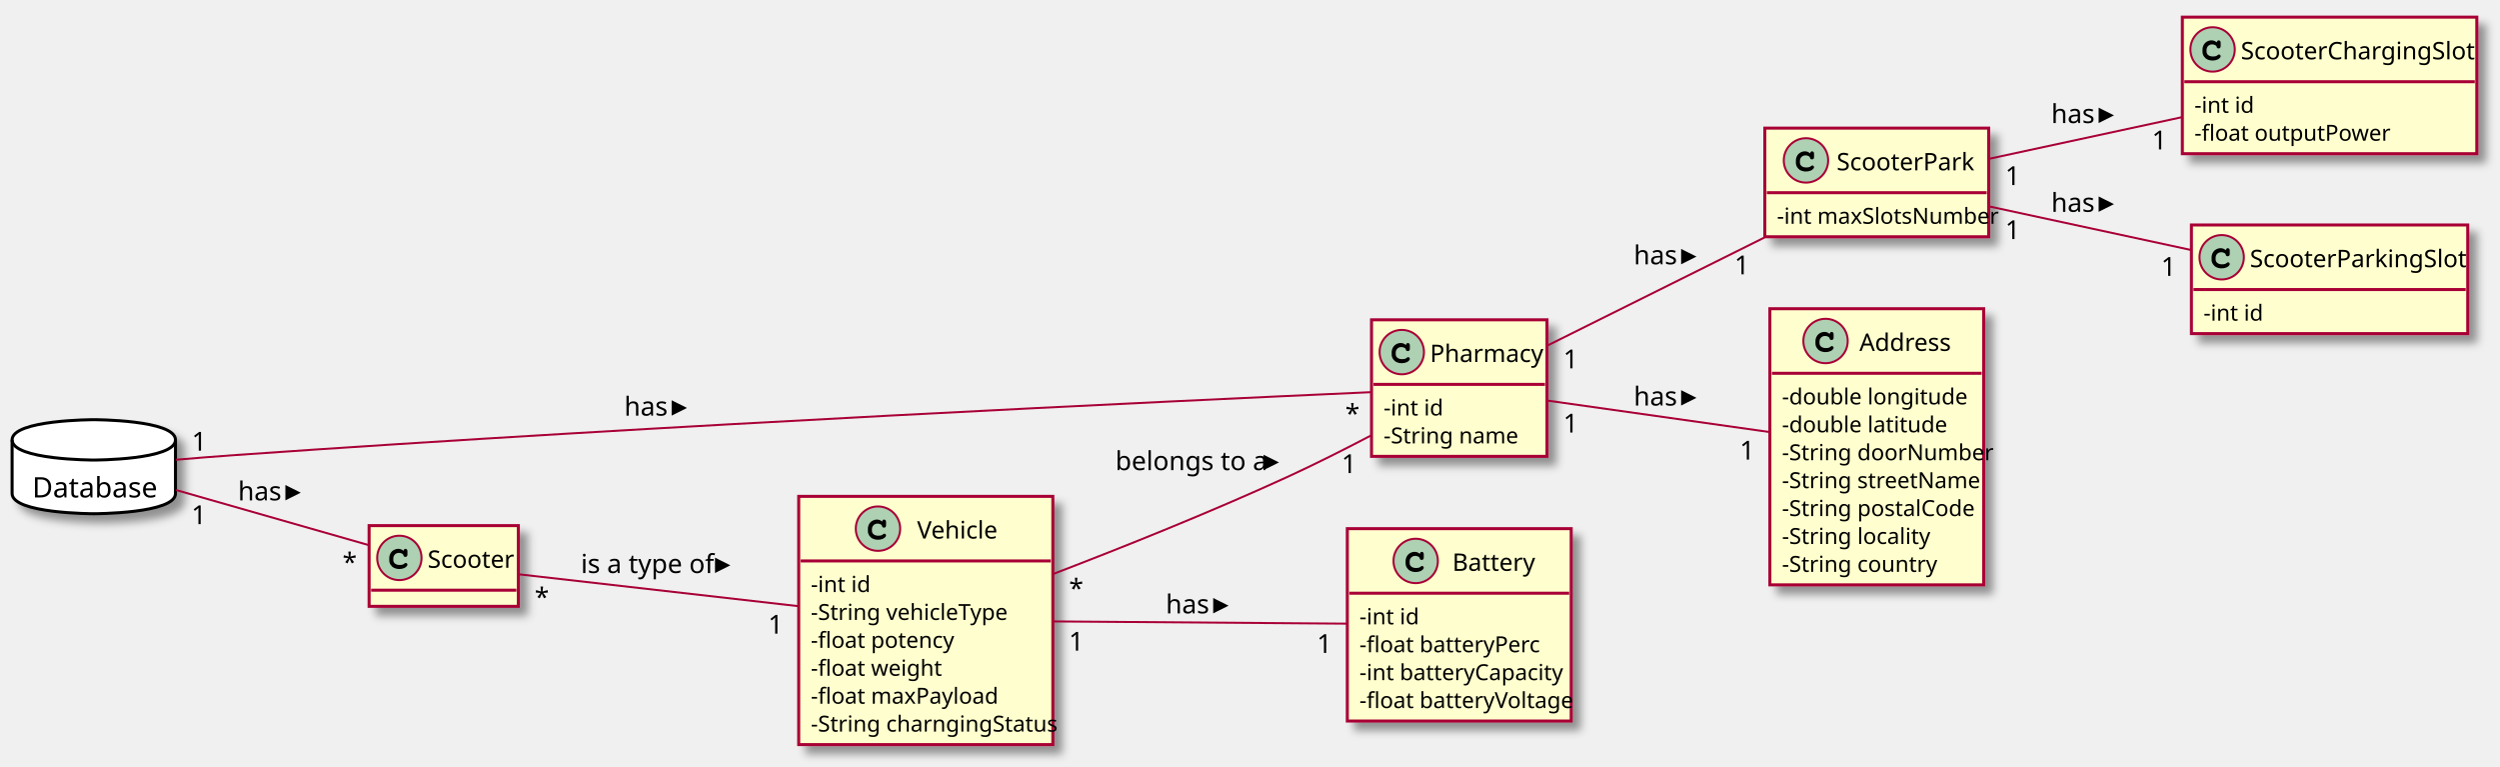
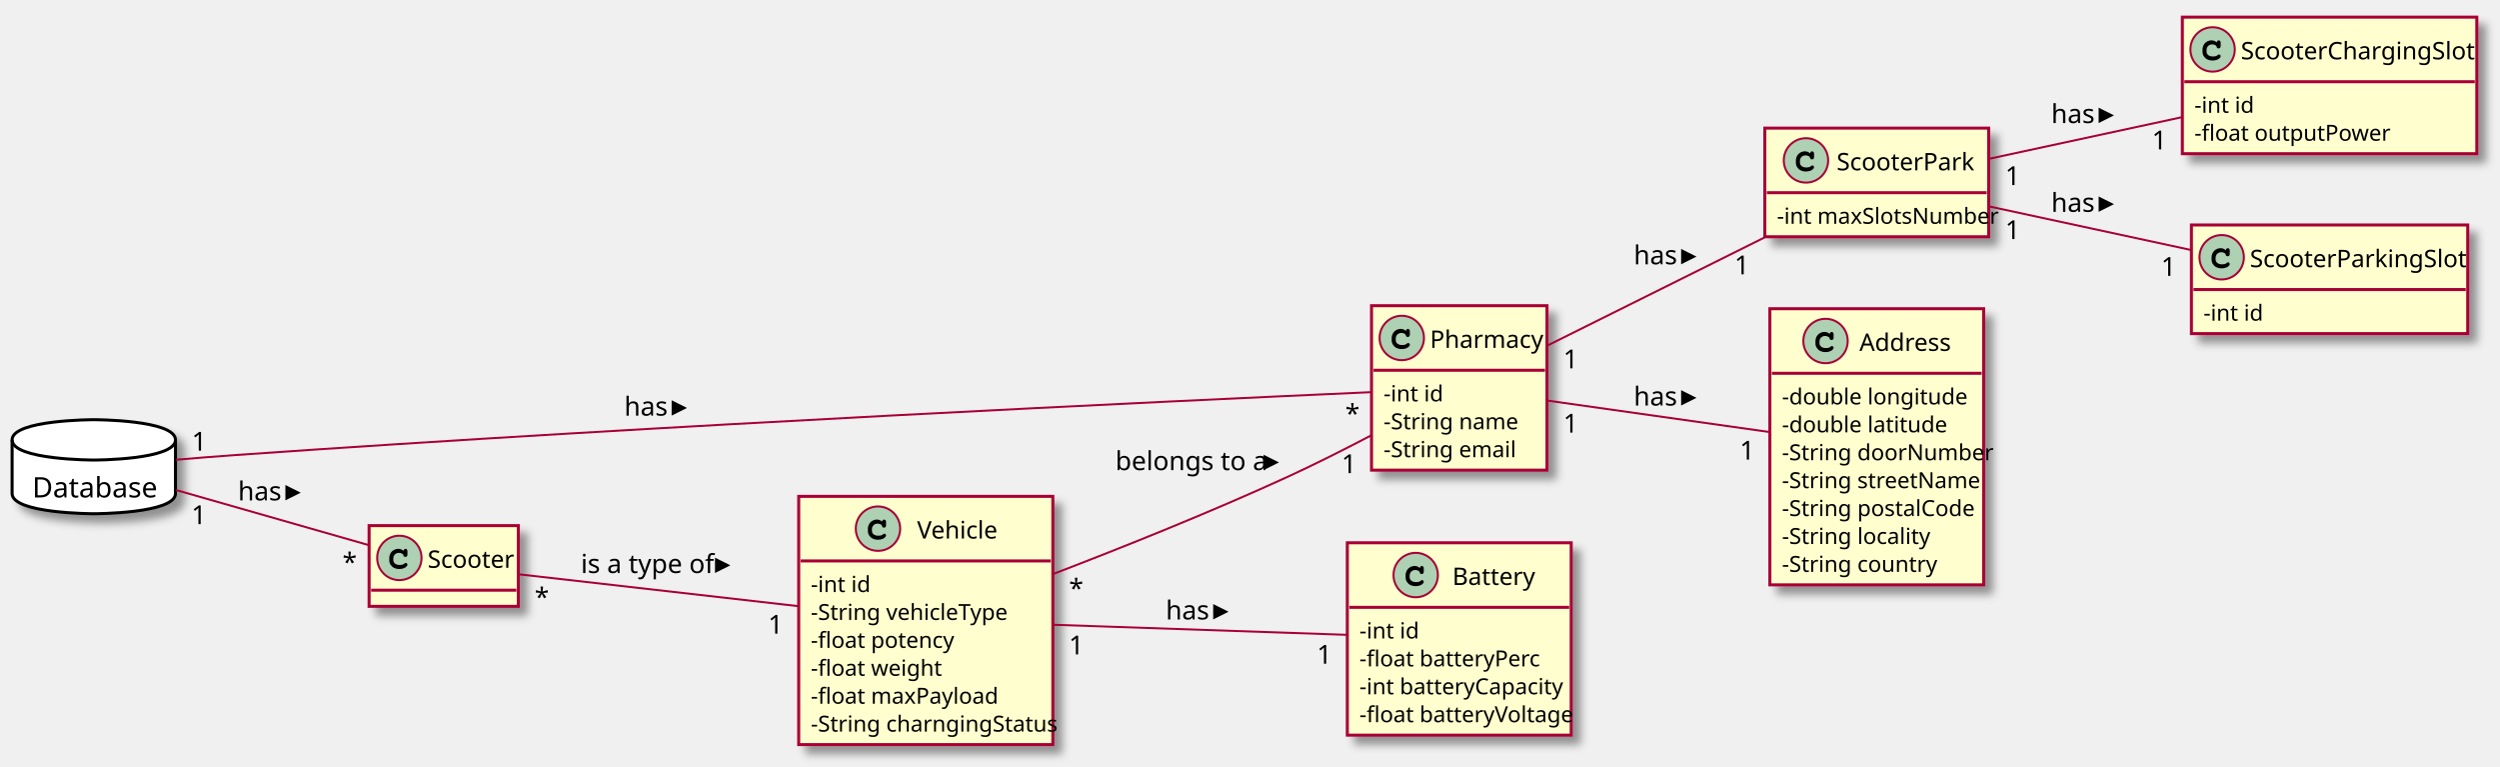
<svg xmlns="http://www.w3.org/2000/svg" contentScriptType="application/ecmascript" contentStyleType="text/css" height="380px" preserveAspectRatio="none" style="width:1239px;height:380px;" version="1.1" viewBox="0 0 1239 380" width="1239px" zoomAndPan="magnify">
  <defs>
-     <filter height="300%" id="f1kcawaq8i24dn" width="300%" x="-1" y="-1">
+     <filter height="300%" id="f1h88m25qmuv88" width="300%" x="-1" y="-1">
      <feGaussianBlur result="blurOut" stdDeviation="2.0" />
      <feColorMatrix in="blurOut" result="blurOut2" type="matrix" values="0 0 0 0 0 0 0 0 0 0 0 0 0 0 0 0 0 0 .4 0" />
      <feOffset dx="4.0" dy="4.0" in="blurOut2" result="blurOut3" />
      <feBlend in="SourceGraphic" in2="blurOut3" mode="normal" />
    </filter>
  </defs>
  <g>
-     <path d="M6,218 C6,208 46.5,208 46.5,208 C46.5,208 87,208 87,218 L87,244.609 C87,254.609 46.5,254.609 46.5,254.609 C46.5,254.609 6,254.609 6,244.609 L6,218 " fill="#FFFFFF" filter="url(#f1kcawaq8i24dn)" style="stroke: #000000; stroke-width: 1.5;" />
+     <path d="M6,218 C6,208 46.5,208 46.5,208 C46.5,208 87,208 87,218 L87,244.609 C87,254.609 46.5,254.609 46.5,254.609 C46.5,254.609 6,254.609 6,244.609 L6,218 " fill="#FFFFFF" filter="url(#f1h88m25qmuv88)" style="stroke: #000000; stroke-width: 1.5;" />
    <path d="M6,218 C6,228 46.5,228 46.5,228 C46.5,228 87,228 87,218 " fill="none" style="stroke: #000000; stroke-width: 1.5;" />
    <text fill="#000000" font-family="sans-serif" font-size="14" lengthAdjust="spacingAndGlyphs" textLength="61" x="16" y="246.533">Database</text>
-     <rect fill="#FEFECE" filter="url(#f1kcawaq8i24dn)" height="67.672" id="Pharmacy" style="stroke: #A80036; stroke-width: 1.5;" width="87" x="680" y="158.5" />
-     <ellipse cx="695" cy="174.5" fill="#ADD1B2" rx="11" ry="11" style="stroke: #A80036; stroke-width: 1.0;" />
-     <path d="M697,171 Q697.203,170.5 697.438,170.25 Q697.672,170 697.938,170 Q698.406,170 698.703,170.281 Q699,170.562 699,171.219 L699,172.781 Q699,173.438 698.719,173.719 Q698.438,174 698,174 Q697.609,174 697.359,173.828 Q697.109,173.656 697,173.203 Q696.953,172.891 696.781,172.719 Q696.469,172.391 695.906,172.203 Q695.344,172 694.781,172 Q694.078,172 693.484,172.281 Q692.906,172.562 692.453,173.188 Q692,173.812 692,174.672 L692,175.594 Q692,176.625 692.844,177.312 Q693.688,178 695.188,178 Q696.078,178 696.703,177.797 Q697.062,177.688 697.469,177.328 Q697.734,177.125 697.875,177.062 Q698.016,177 698.188,177 Q698.516,177 698.75,177.266 Q699,177.516 699,177.875 Q699,178.219 698.656,178.625 Q698.156,179.219 697.359,179.547 Q696.312,180 695.031,180 Q693.531,180 692.328,179.406 Q691.359,178.938 690.672,177.922 Q690,176.906 690,175.703 L690,174.609 Q690,173.359 690.594,172.266 Q691.203,171.172 692.25,170.594 Q693.312,170 694.5,170 Q695.219,170 695.844,170.25 Q696.469,170.5 697,171 Z " />
-     <text fill="#000000" font-family="sans-serif" font-size="12" lengthAdjust="spacingAndGlyphs" textLength="55" x="709" y="179.41">Pharmacy</text>
-     <line style="stroke: #A80036; stroke-width: 1.5;" x1="681" x2="766" y1="190.5" y2="190.5" />
-     <text fill="#000000" font-family="sans-serif" font-size="11" lengthAdjust="spacingAndGlyphs" textLength="26" x="686" y="205.919">-int id</text>
-     <text fill="#000000" font-family="sans-serif" font-size="11" lengthAdjust="spacingAndGlyphs" textLength="61" x="686" y="219.755">-String name</text>
-     <rect fill="#FEFECE" filter="url(#f1kcawaq8i24dn)" height="53.836" id="ScooterPark" style="stroke: #A80036; stroke-width: 1.5;" width="111" x="875" y="63.5" />
+     <rect fill="#FEFECE" filter="url(#f1h88m25qmuv88)" height="81.508" id="Pharmacy" style="stroke: #A80036; stroke-width: 1.5;" width="87" x="680" y="151.5" />
+     <ellipse cx="695" cy="167.5" fill="#ADD1B2" rx="11" ry="11" style="stroke: #A80036; stroke-width: 1.0;" />
+     <path d="M697,164 Q697.203,163.5 697.438,163.25 Q697.672,163 697.938,163 Q698.406,163 698.703,163.281 Q699,163.562 699,164.219 L699,165.781 Q699,166.438 698.719,166.719 Q698.438,167 698,167 Q697.609,167 697.359,166.828 Q697.109,166.656 697,166.203 Q696.953,165.891 696.781,165.719 Q696.469,165.391 695.906,165.203 Q695.344,165 694.781,165 Q694.078,165 693.484,165.281 Q692.906,165.562 692.453,166.188 Q692,166.812 692,167.672 L692,168.594 Q692,169.625 692.844,170.312 Q693.688,171 695.188,171 Q696.078,171 696.703,170.797 Q697.062,170.688 697.469,170.328 Q697.734,170.125 697.875,170.062 Q698.016,170 698.188,170 Q698.516,170 698.75,170.266 Q699,170.516 699,170.875 Q699,171.219 698.656,171.625 Q698.156,172.219 697.359,172.547 Q696.312,173 695.031,173 Q693.531,173 692.328,172.406 Q691.359,171.938 690.672,170.922 Q690,169.906 690,168.703 L690,167.609 Q690,166.359 690.594,165.266 Q691.203,164.172 692.25,163.594 Q693.312,163 694.5,163 Q695.219,163 695.844,163.25 Q696.469,163.5 697,164 Z " />
+     <text fill="#000000" font-family="sans-serif" font-size="12" lengthAdjust="spacingAndGlyphs" textLength="55" x="709" y="172.41">Pharmacy</text>
+     <line style="stroke: #A80036; stroke-width: 1.5;" x1="681" x2="766" y1="183.5" y2="183.5" />
+     <text fill="#000000" font-family="sans-serif" font-size="11" lengthAdjust="spacingAndGlyphs" textLength="26" x="686" y="198.919">-int id</text>
+     <text fill="#000000" font-family="sans-serif" font-size="11" lengthAdjust="spacingAndGlyphs" textLength="61" x="686" y="212.755">-String name</text>
+     <text fill="#000000" font-family="sans-serif" font-size="11" lengthAdjust="spacingAndGlyphs" textLength="59" x="686" y="226.591">-String email</text>
+     <rect fill="#FEFECE" filter="url(#f1h88m25qmuv88)" height="53.836" id="ScooterPark" style="stroke: #A80036; stroke-width: 1.5;" width="111" x="875" y="63.5" />
    <ellipse cx="895.4" cy="79.5" fill="#ADD1B2" rx="11" ry="11" style="stroke: #A80036; stroke-width: 1.0;" />
    <path d="M897.4,76 Q897.603,75.5 897.837,75.25 Q898.072,75 898.337,75 Q898.806,75 899.103,75.281 Q899.4,75.562 899.4,76.219 L899.4,77.781 Q899.4,78.438 899.119,78.719 Q898.837,79 898.4,79 Q898.009,79 897.759,78.828 Q897.509,78.656 897.4,78.203 Q897.353,77.891 897.181,77.719 Q896.869,77.391 896.306,77.203 Q895.744,77 895.181,77 Q894.478,77 893.884,77.281 Q893.306,77.562 892.853,78.188 Q892.4,78.812 892.4,79.672 L892.4,80.594 Q892.4,81.625 893.244,82.312 Q894.087,83 895.587,83 Q896.478,83 897.103,82.797 Q897.462,82.688 897.869,82.328 Q898.134,82.125 898.275,82.062 Q898.416,82 898.587,82 Q898.916,82 899.15,82.266 Q899.4,82.516 899.4,82.875 Q899.4,83.219 899.056,83.625 Q898.556,84.219 897.759,84.547 Q896.712,85 895.431,85 Q893.931,85 892.728,84.406 Q891.759,83.938 891.072,82.922 Q890.4,81.906 890.4,80.703 L890.4,79.609 Q890.4,78.359 890.994,77.266 Q891.603,76.172 892.65,75.594 Q893.712,75 894.9,75 Q895.619,75 896.244,75.25 Q896.869,75.5 897.4,76 Z " />
    <text fill="#000000" font-family="sans-serif" font-size="12" lengthAdjust="spacingAndGlyphs" textLength="67" x="910.6" y="84.41">ScooterPark</text>
    <line style="stroke: #A80036; stroke-width: 1.5;" x1="876" x2="985" y1="95.5" y2="95.5" />
    <text fill="#000000" font-family="sans-serif" font-size="11" lengthAdjust="spacingAndGlyphs" textLength="99" x="881" y="110.919">-int maxSlotsNumber</text>
-     <rect fill="#FEFECE" filter="url(#f1kcawaq8i24dn)" height="67.672" id="ScooterChargingSlot" style="stroke: #A80036; stroke-width: 1.5;" width="146" x="1082" y="8.5" />
+     <rect fill="#FEFECE" filter="url(#f1h88m25qmuv88)" height="67.672" id="ScooterChargingSlot" style="stroke: #A80036; stroke-width: 1.5;" width="146" x="1082" y="8.5" />
    <ellipse cx="1097" cy="24.5" fill="#ADD1B2" rx="11" ry="11" style="stroke: #A80036; stroke-width: 1.0;" />
    <path d="M1099,21 Q1099.203,20.5 1099.438,20.25 Q1099.672,20 1099.938,20 Q1100.406,20 1100.703,20.281 Q1101,20.562 1101,21.219 L1101,22.781 Q1101,23.438 1100.719,23.719 Q1100.438,24 1100,24 Q1099.609,24 1099.359,23.828 Q1099.109,23.656 1099,23.203 Q1098.953,22.891 1098.781,22.719 Q1098.469,22.391 1097.906,22.203 Q1097.344,22 1096.781,22 Q1096.078,22 1095.484,22.281 Q1094.906,22.562 1094.453,23.188 Q1094,23.812 1094,24.672 L1094,25.594 Q1094,26.625 1094.844,27.312 Q1095.688,28 1097.188,28 Q1098.078,28 1098.703,27.797 Q1099.062,27.688 1099.469,27.328 Q1099.734,27.125 1099.875,27.062 Q1100.016,27 1100.188,27 Q1100.516,27 1100.75,27.266 Q1101,27.516 1101,27.875 Q1101,28.219 1100.656,28.625 Q1100.156,29.219 1099.359,29.547 Q1098.312,30 1097.031,30 Q1095.531,30 1094.328,29.406 Q1093.359,28.938 1092.672,27.922 Q1092,26.906 1092,25.703 L1092,24.609 Q1092,23.359 1092.594,22.266 Q1093.203,21.172 1094.25,20.594 Q1095.312,20 1096.5,20 Q1097.219,20 1097.844,20.25 Q1098.469,20.5 1099,21 Z " />
    <text fill="#000000" font-family="sans-serif" font-size="12" lengthAdjust="spacingAndGlyphs" textLength="114" x="1111" y="29.41">ScooterChargingSlot</text>
    <line style="stroke: #A80036; stroke-width: 1.5;" x1="1083" x2="1227" y1="40.5" y2="40.5" />
    <text fill="#000000" font-family="sans-serif" font-size="11" lengthAdjust="spacingAndGlyphs" textLength="26" x="1088" y="55.919">-int id</text>
    <text fill="#000000" font-family="sans-serif" font-size="11" lengthAdjust="spacingAndGlyphs" textLength="90" x="1088" y="69.755">-float outputPower</text>
-     <rect fill="#FEFECE" filter="url(#f1kcawaq8i24dn)" height="53.836" id="ScooterParkingSlot" style="stroke: #A80036; stroke-width: 1.5;" width="137" x="1086.5" y="111.5" />
+     <rect fill="#FEFECE" filter="url(#f1h88m25qmuv88)" height="53.836" id="ScooterParkingSlot" style="stroke: #A80036; stroke-width: 1.5;" width="137" x="1086.5" y="111.5" />
    <ellipse cx="1101.5" cy="127.5" fill="#ADD1B2" rx="11" ry="11" style="stroke: #A80036; stroke-width: 1.0;" />
    <path d="M1103.5,124 Q1103.703,123.5 1103.938,123.25 Q1104.172,123 1104.438,123 Q1104.906,123 1105.203,123.281 Q1105.5,123.562 1105.5,124.219 L1105.5,125.781 Q1105.5,126.438 1105.219,126.719 Q1104.938,127 1104.5,127 Q1104.109,127 1103.859,126.828 Q1103.609,126.656 1103.5,126.203 Q1103.453,125.891 1103.281,125.719 Q1102.969,125.391 1102.406,125.203 Q1101.844,125 1101.281,125 Q1100.578,125 1099.984,125.281 Q1099.406,125.562 1098.953,126.188 Q1098.5,126.812 1098.5,127.672 L1098.5,128.594 Q1098.5,129.625 1099.344,130.312 Q1100.188,131 1101.688,131 Q1102.578,131 1103.203,130.797 Q1103.562,130.688 1103.969,130.328 Q1104.234,130.125 1104.375,130.062 Q1104.516,130 1104.688,130 Q1105.016,130 1105.25,130.266 Q1105.5,130.516 1105.5,130.875 Q1105.5,131.219 1105.156,131.625 Q1104.656,132.219 1103.859,132.547 Q1102.812,133 1101.531,133 Q1100.031,133 1098.828,132.406 Q1097.859,131.938 1097.172,130.922 Q1096.5,129.906 1096.5,128.703 L1096.5,127.609 Q1096.5,126.359 1097.094,125.266 Q1097.703,124.172 1098.75,123.594 Q1099.812,123 1101,123 Q1101.719,123 1102.344,123.25 Q1102.969,123.5 1103.5,124 Z " />
    <text fill="#000000" font-family="sans-serif" font-size="12" lengthAdjust="spacingAndGlyphs" textLength="105" x="1115.5" y="132.41">ScooterParkingSlot</text>
    <line style="stroke: #A80036; stroke-width: 1.5;" x1="1087.5" x2="1222.5" y1="143.5" y2="143.5" />
    <text fill="#000000" font-family="sans-serif" font-size="11" lengthAdjust="spacingAndGlyphs" textLength="26" x="1092.5" y="158.919">-int id</text>
-     <rect fill="#FEFECE" filter="url(#f1kcawaq8i24dn)" height="40" id="Scooter" style="stroke: #A80036; stroke-width: 1.5;" width="74" x="183" y="260.5" />
+     <rect fill="#FEFECE" filter="url(#f1h88m25qmuv88)" height="40" id="Scooter" style="stroke: #A80036; stroke-width: 1.5;" width="74" x="183" y="260.5" />
    <ellipse cx="198" cy="276.5" fill="#ADD1B2" rx="11" ry="11" style="stroke: #A80036; stroke-width: 1.0;" />
    <path d="M200,273 Q200.203,272.5 200.438,272.25 Q200.672,272 200.938,272 Q201.406,272 201.703,272.281 Q202,272.562 202,273.219 L202,274.781 Q202,275.438 201.719,275.719 Q201.438,276 201,276 Q200.609,276 200.359,275.828 Q200.109,275.656 200,275.203 Q199.953,274.891 199.781,274.719 Q199.469,274.391 198.906,274.203 Q198.344,274 197.781,274 Q197.078,274 196.484,274.281 Q195.906,274.562 195.453,275.188 Q195,275.812 195,276.672 L195,277.594 Q195,278.625 195.844,279.312 Q196.688,280 198.188,280 Q199.078,280 199.703,279.797 Q200.062,279.688 200.469,279.328 Q200.734,279.125 200.875,279.062 Q201.016,279 201.188,279 Q201.516,279 201.75,279.266 Q202,279.516 202,279.875 Q202,280.219 201.656,280.625 Q201.156,281.219 200.359,281.547 Q199.312,282 198.031,282 Q196.531,282 195.328,281.406 Q194.359,280.938 193.672,279.922 Q193,278.906 193,277.703 L193,276.609 Q193,275.359 193.594,274.266 Q194.203,273.172 195.25,272.594 Q196.312,272 197.5,272 Q198.219,272 198.844,272.25 Q199.469,272.5 200,273 Z " />
    <text fill="#000000" font-family="sans-serif" font-size="12" lengthAdjust="spacingAndGlyphs" textLength="42" x="212" y="281.41">Scooter</text>
    <line style="stroke: #A80036; stroke-width: 1.5;" x1="184" x2="256" y1="292.5" y2="292.5" />
-     <rect fill="#FEFECE" filter="url(#f1kcawaq8i24dn)" height="123.016" id="Vehicle" style="stroke: #A80036; stroke-width: 1.5;" width="126" x="396" y="246" />
+     <rect fill="#FEFECE" filter="url(#f1h88m25qmuv88)" height="123.016" id="Vehicle" style="stroke: #A80036; stroke-width: 1.5;" width="126" x="396" y="246" />
    <ellipse cx="435.3" cy="262" fill="#ADD1B2" rx="11" ry="11" style="stroke: #A80036; stroke-width: 1.0;" />
    <path d="M437.3,258.5 Q437.503,258 437.738,257.75 Q437.972,257.5 438.238,257.5 Q438.706,257.5 439.003,257.781 Q439.3,258.062 439.3,258.719 L439.3,260.281 Q439.3,260.938 439.019,261.219 Q438.738,261.5 438.3,261.5 Q437.909,261.5 437.659,261.328 Q437.409,261.156 437.3,260.703 Q437.253,260.391 437.081,260.219 Q436.769,259.891 436.206,259.703 Q435.644,259.5 435.081,259.5 Q434.378,259.5 433.784,259.781 Q433.206,260.062 432.753,260.688 Q432.3,261.312 432.3,262.172 L432.3,263.094 Q432.3,264.125 433.144,264.812 Q433.988,265.5 435.488,265.5 Q436.378,265.5 437.003,265.297 Q437.363,265.188 437.769,264.828 Q438.034,264.625 438.175,264.562 Q438.316,264.5 438.488,264.5 Q438.816,264.5 439.05,264.766 Q439.3,265.016 439.3,265.375 Q439.3,265.719 438.956,266.125 Q438.456,266.719 437.659,267.047 Q436.613,267.5 435.331,267.5 Q433.831,267.5 432.628,266.906 Q431.659,266.438 430.972,265.422 Q430.3,264.406 430.3,263.203 L430.3,262.109 Q430.3,260.859 430.894,259.766 Q431.503,258.672 432.55,258.094 Q433.613,257.5 434.8,257.5 Q435.519,257.5 436.144,257.75 Q436.769,258 437.3,258.5 Z " />
    <text fill="#000000" font-family="sans-serif" font-size="12" lengthAdjust="spacingAndGlyphs" textLength="40" x="454.7" y="266.91">Vehicle</text>
    <line style="stroke: #A80036; stroke-width: 1.5;" x1="397" x2="521" y1="278" y2="278" />
    <text fill="#000000" font-family="sans-serif" font-size="11" lengthAdjust="spacingAndGlyphs" textLength="26" x="402" y="293.419">-int id</text>
    <text fill="#000000" font-family="sans-serif" font-size="11" lengthAdjust="spacingAndGlyphs" textLength="93" x="402" y="307.255">-String vehicleType</text>
    <text fill="#000000" font-family="sans-serif" font-size="11" lengthAdjust="spacingAndGlyphs" textLength="67" x="402" y="321.091">-float potency</text>
    <text fill="#000000" font-family="sans-serif" font-size="11" lengthAdjust="spacingAndGlyphs" textLength="61" x="402" y="334.927">-float weight</text>
    <text fill="#000000" font-family="sans-serif" font-size="11" lengthAdjust="spacingAndGlyphs" textLength="86" x="402" y="348.763">-float maxPayload</text>
    <text fill="#000000" font-family="sans-serif" font-size="11" lengthAdjust="spacingAndGlyphs" textLength="114" x="402" y="362.599">-String charngingStatus</text>
-     <rect fill="#FEFECE" filter="url(#f1kcawaq8i24dn)" height="95.344" id="Battery" style="stroke: #A80036; stroke-width: 1.5;" width="111" x="668" y="262" />
-     <ellipse cx="701.9" cy="278" fill="#ADD1B2" rx="11" ry="11" style="stroke: #A80036; stroke-width: 1.0;" />
-     <path d="M703.9,274.5 Q704.103,274 704.337,273.75 Q704.572,273.5 704.837,273.5 Q705.306,273.5 705.603,273.781 Q705.9,274.062 705.9,274.719 L705.9,276.281 Q705.9,276.938 705.619,277.219 Q705.337,277.5 704.9,277.5 Q704.509,277.5 704.259,277.328 Q704.009,277.156 703.9,276.703 Q703.853,276.391 703.681,276.219 Q703.369,275.891 702.806,275.703 Q702.244,275.5 701.681,275.5 Q700.978,275.5 700.384,275.781 Q699.806,276.062 699.353,276.688 Q698.9,277.312 698.9,278.172 L698.9,279.094 Q698.9,280.125 699.744,280.812 Q700.587,281.5 702.087,281.5 Q702.978,281.5 703.603,281.297 Q703.962,281.188 704.369,280.828 Q704.634,280.625 704.775,280.562 Q704.916,280.5 705.087,280.5 Q705.416,280.5 705.65,280.766 Q705.9,281.016 705.9,281.375 Q705.9,281.719 705.556,282.125 Q705.056,282.719 704.259,283.047 Q703.212,283.5 701.931,283.5 Q700.431,283.5 699.228,282.906 Q698.259,282.438 697.572,281.422 Q696.9,280.406 696.9,279.203 L696.9,278.109 Q696.9,276.859 697.494,275.766 Q698.103,274.672 699.15,274.094 Q700.212,273.5 701.4,273.5 Q702.119,273.5 702.744,273.75 Q703.369,274 703.9,274.5 Z " />
-     <text fill="#000000" font-family="sans-serif" font-size="12" lengthAdjust="spacingAndGlyphs" textLength="37" x="720.1" y="282.91">Battery</text>
-     <line style="stroke: #A80036; stroke-width: 1.5;" x1="669" x2="778" y1="294" y2="294" />
-     <text fill="#000000" font-family="sans-serif" font-size="11" lengthAdjust="spacingAndGlyphs" textLength="26" x="674" y="309.419">-int id</text>
-     <text fill="#000000" font-family="sans-serif" font-size="11" lengthAdjust="spacingAndGlyphs" textLength="84" x="674" y="323.255">-float batteryPerc</text>
-     <text fill="#000000" font-family="sans-serif" font-size="11" lengthAdjust="spacingAndGlyphs" textLength="94" x="674" y="337.091">-int batteryCapacity</text>
-     <text fill="#000000" font-family="sans-serif" font-size="11" lengthAdjust="spacingAndGlyphs" textLength="99" x="674" y="350.927">-float batteryVoltage</text>
-     <rect fill="#FEFECE" filter="url(#f1kcawaq8i24dn)" height="136.852" id="Address" style="stroke: #A80036; stroke-width: 1.5;" width="106" x="877.5" y="153" />
+     <rect fill="#FEFECE" filter="url(#f1h88m25qmuv88)" height="95.344" id="Battery" style="stroke: #A80036; stroke-width: 1.5;" width="111" x="668" y="269" />
+     <ellipse cx="701.9" cy="285" fill="#ADD1B2" rx="11" ry="11" style="stroke: #A80036; stroke-width: 1.0;" />
+     <path d="M703.9,281.5 Q704.103,281 704.337,280.75 Q704.572,280.5 704.837,280.5 Q705.306,280.5 705.603,280.781 Q705.9,281.062 705.9,281.719 L705.9,283.281 Q705.9,283.938 705.619,284.219 Q705.337,284.5 704.9,284.5 Q704.509,284.5 704.259,284.328 Q704.009,284.156 703.9,283.703 Q703.853,283.391 703.681,283.219 Q703.369,282.891 702.806,282.703 Q702.244,282.5 701.681,282.5 Q700.978,282.5 700.384,282.781 Q699.806,283.062 699.353,283.688 Q698.9,284.312 698.9,285.172 L698.9,286.094 Q698.9,287.125 699.744,287.812 Q700.587,288.5 702.087,288.5 Q702.978,288.5 703.603,288.297 Q703.962,288.188 704.369,287.828 Q704.634,287.625 704.775,287.562 Q704.916,287.5 705.087,287.5 Q705.416,287.5 705.65,287.766 Q705.9,288.016 705.9,288.375 Q705.9,288.719 705.556,289.125 Q705.056,289.719 704.259,290.047 Q703.212,290.5 701.931,290.5 Q700.431,290.5 699.228,289.906 Q698.259,289.438 697.572,288.422 Q696.9,287.406 696.9,286.203 L696.9,285.109 Q696.9,283.859 697.494,282.766 Q698.103,281.672 699.15,281.094 Q700.212,280.5 701.4,280.5 Q702.119,280.5 702.744,280.75 Q703.369,281 703.9,281.5 Z " />
+     <text fill="#000000" font-family="sans-serif" font-size="12" lengthAdjust="spacingAndGlyphs" textLength="37" x="720.1" y="289.91">Battery</text>
+     <line style="stroke: #A80036; stroke-width: 1.5;" x1="669" x2="778" y1="301" y2="301" />
+     <text fill="#000000" font-family="sans-serif" font-size="11" lengthAdjust="spacingAndGlyphs" textLength="26" x="674" y="316.419">-int id</text>
+     <text fill="#000000" font-family="sans-serif" font-size="11" lengthAdjust="spacingAndGlyphs" textLength="84" x="674" y="330.255">-float batteryPerc</text>
+     <text fill="#000000" font-family="sans-serif" font-size="11" lengthAdjust="spacingAndGlyphs" textLength="94" x="674" y="344.091">-int batteryCapacity</text>
+     <text fill="#000000" font-family="sans-serif" font-size="11" lengthAdjust="spacingAndGlyphs" textLength="99" x="674" y="357.927">-float batteryVoltage</text>
+     <rect fill="#FEFECE" filter="url(#f1h88m25qmuv88)" height="136.852" id="Address" style="stroke: #A80036; stroke-width: 1.5;" width="106" x="877.5" y="153" />
    <ellipse cx="905.1" cy="169" fill="#ADD1B2" rx="11" ry="11" style="stroke: #A80036; stroke-width: 1.0;" />
    <path d="M907.1,165.5 Q907.303,165 907.538,164.75 Q907.772,164.5 908.038,164.5 Q908.506,164.5 908.803,164.781 Q909.1,165.062 909.1,165.719 L909.1,167.281 Q909.1,167.938 908.819,168.219 Q908.538,168.5 908.1,168.5 Q907.709,168.5 907.459,168.328 Q907.209,168.156 907.1,167.703 Q907.053,167.391 906.881,167.219 Q906.569,166.891 906.006,166.703 Q905.444,166.5 904.881,166.5 Q904.178,166.5 903.584,166.781 Q903.006,167.062 902.553,167.688 Q902.1,168.312 902.1,169.172 L902.1,170.094 Q902.1,171.125 902.944,171.812 Q903.788,172.5 905.288,172.5 Q906.178,172.5 906.803,172.297 Q907.163,172.188 907.569,171.828 Q907.834,171.625 907.975,171.562 Q908.116,171.5 908.288,171.5 Q908.616,171.5 908.85,171.766 Q909.1,172.016 909.1,172.375 Q909.1,172.719 908.756,173.125 Q908.256,173.719 907.459,174.047 Q906.413,174.5 905.131,174.5 Q903.631,174.5 902.428,173.906 Q901.459,173.438 900.772,172.422 Q900.1,171.406 900.1,170.203 L900.1,169.109 Q900.1,167.859 900.694,166.766 Q901.303,165.672 902.35,165.094 Q903.413,164.5 904.6,164.5 Q905.319,164.5 905.944,164.75 Q906.569,165 907.1,165.5 Z " />
    <text fill="#000000" font-family="sans-serif" font-size="12" lengthAdjust="spacingAndGlyphs" textLength="46" x="921.9" y="173.91">Address</text>
    <line style="stroke: #A80036; stroke-width: 1.5;" x1="878.5" x2="982.5" y1="185" y2="185" />
    <text fill="#000000" font-family="sans-serif" font-size="11" lengthAdjust="spacingAndGlyphs" textLength="82" x="883.5" y="200.419">-double longitude</text>
    <text fill="#000000" font-family="sans-serif" font-size="11" lengthAdjust="spacingAndGlyphs" textLength="73" x="883.5" y="214.255">-double latitude</text>
    <text fill="#000000" font-family="sans-serif" font-size="11" lengthAdjust="spacingAndGlyphs" textLength="94" x="883.5" y="228.091">-String doorNumber</text>
    <text fill="#000000" font-family="sans-serif" font-size="11" lengthAdjust="spacingAndGlyphs" textLength="90" x="883.5" y="241.927">-String streetName</text>
    <text fill="#000000" font-family="sans-serif" font-size="11" lengthAdjust="spacingAndGlyphs" textLength="89" x="883.5" y="255.763">-String postalCode</text>
    <text fill="#000000" font-family="sans-serif" font-size="11" lengthAdjust="spacingAndGlyphs" textLength="68" x="883.5" y="269.599">-String locality</text>
    <text fill="#000000" font-family="sans-serif" font-size="11" lengthAdjust="spacingAndGlyphs" textLength="72" x="883.5" y="283.435">-String country</text>
    <path d="M87.176,227.856 C96.924,227.021 107.335,226.18 117,225.5 C328.085,210.64 580.974,198.771 679.893,194.357 " fill="none" id="Database-Pharmacy" style="stroke: #A80036; stroke-width: 1.0;" />
    <text fill="#000000" font-family="sans-serif" font-size="13" lengthAdjust="spacingAndGlyphs" textLength="21" x="309.5" y="205.995">has</text>
    <polygon fill="#000000" points="333.5,199.176,339.5,202.176,333.5,205.176,333.5,199.176" style="stroke: #000000; stroke-width: 1.0;" />
    <text fill="#000000" font-family="sans-serif" font-size="13" lengthAdjust="spacingAndGlyphs" textLength="7" x="95.045" y="223.343">1</text>
-     <text fill="#000000" font-family="sans-serif" font-size="13" lengthAdjust="spacingAndGlyphs" textLength="5" x="666.968" y="209.605">*</text>
+     <text fill="#000000" font-family="sans-serif" font-size="13" lengthAdjust="spacingAndGlyphs" textLength="5" x="666.968" y="209.619">*</text>
    <path d="M87.277,242.865 C116.17,251.12 154.951,262.2 182.943,270.198 " fill="none" id="Database-Scooter" style="stroke: #A80036; stroke-width: 1.0;" />
    <text fill="#000000" font-family="sans-serif" font-size="13" lengthAdjust="spacingAndGlyphs" textLength="21" x="118" y="247.995">has</text>
    <polygon fill="#000000" points="142,241.176,148,244.176,142,247.176,142,241.176" style="stroke: #000000; stroke-width: 1.0;" />
    <text fill="#000000" font-family="sans-serif" font-size="13" lengthAdjust="spacingAndGlyphs" textLength="7" x="94.887" y="259.752">1</text>
    <text fill="#000000" font-family="sans-serif" font-size="13" lengthAdjust="spacingAndGlyphs" textLength="5" x="169.784" y="283.255">*</text>
    <path d="M257.253,284.63 C294.079,288.825 351.817,295.403 395.937,300.43 " fill="none" id="Scooter-Vehicle" style="stroke: #A80036; stroke-width: 1.0;" />
    <text fill="#000000" font-family="sans-serif" font-size="13" lengthAdjust="spacingAndGlyphs" textLength="64" x="288" y="283.995">is a type of</text>
    <polygon fill="#000000" points="355,277.176,361,280.176,355,283.176,355,277.176" style="stroke: #000000; stroke-width: 1.0;" />
    <text fill="#000000" font-family="sans-serif" font-size="13" lengthAdjust="spacingAndGlyphs" textLength="5" x="265.079" y="300.548">*</text>
    <text fill="#000000" font-family="sans-serif" font-size="13" lengthAdjust="spacingAndGlyphs" textLength="7" x="380.825" y="314.058">1</text>
-     <path d="M522.209,307.974 C566.479,308.311 625.4,308.76 667.861,309.084 " fill="none" id="Vehicle-Battery" style="stroke: #A80036; stroke-width: 1.0;" />
-     <text fill="#000000" font-family="sans-serif" font-size="13" lengthAdjust="spacingAndGlyphs" textLength="21" x="578" y="303.995">has</text>
-     <polygon fill="#000000" points="602,297.176,608,300.176,602,303.176,602,297.176" style="stroke: #000000; stroke-width: 1.0;" />
-     <text fill="#000000" font-family="sans-serif" font-size="13" lengthAdjust="spacingAndGlyphs" textLength="7" x="529.922" y="322.468">1</text>
-     <text fill="#000000" font-family="sans-serif" font-size="13" lengthAdjust="spacingAndGlyphs" textLength="7" x="652.914" y="323.598">1</text>
+     <path d="M522.209,309.633 C566.479,311.151 625.4,313.171 667.861,314.627 " fill="none" id="Vehicle-Battery" style="stroke: #A80036; stroke-width: 1.0;" />
+     <text fill="#000000" font-family="sans-serif" font-size="13" lengthAdjust="spacingAndGlyphs" textLength="21" x="578" y="306.995">has</text>
+     <polygon fill="#000000" points="602,300.176,608,303.176,602,306.176,602,300.176" style="stroke: #000000; stroke-width: 1.0;" />
+     <text fill="#000000" font-family="sans-serif" font-size="13" lengthAdjust="spacingAndGlyphs" textLength="7" x="529.922" y="324.319">1</text>
+     <text fill="#000000" font-family="sans-serif" font-size="13" lengthAdjust="spacingAndGlyphs" textLength="7" x="652.914" y="328.946">1</text>
    <path d="M522.017,284.524 C556.523,271.302 600.043,253.899 638,236.5 C651.833,230.159 666.636,222.693 679.926,215.73 " fill="none" id="Vehicle-Pharmacy" style="stroke: #A80036; stroke-width: 1.0;" />
    <text fill="#000000" font-family="sans-serif" font-size="13" lengthAdjust="spacingAndGlyphs" textLength="71" x="553" y="232.995">belongs to a</text>
    <polygon fill="#000000" points="627,226.176,633,229.176,627,232.176,627,226.176" style="stroke: #000000; stroke-width: 1.0;" />
    <text fill="#000000" font-family="sans-serif" font-size="13" lengthAdjust="spacingAndGlyphs" textLength="5" x="530.002" y="296.214">*</text>
-     <text fill="#000000" font-family="sans-serif" font-size="13" lengthAdjust="spacingAndGlyphs" textLength="7" x="665.129" y="234.454">1</text>
+     <text fill="#000000" font-family="sans-serif" font-size="13" lengthAdjust="spacingAndGlyphs" textLength="7" x="665.129" y="234.468">1</text>
    <path d="M767.475,198.579 C799.527,203.114 843.463,209.329 877.498,214.144 " fill="none" id="Pharmacy-Address" style="stroke: #A80036; stroke-width: 1.0;" />
    <text fill="#000000" font-family="sans-serif" font-size="13" lengthAdjust="spacingAndGlyphs" textLength="21" x="810" y="200.995">has</text>
    <polygon fill="#000000" points="834,194.176,840,197.176,834,200.176,834,194.176" style="stroke: #000000; stroke-width: 1.0;" />
-     <text fill="#000000" font-family="sans-serif" font-size="13" lengthAdjust="spacingAndGlyphs" textLength="7" x="775.041" y="214.372">1</text>
+     <text fill="#000000" font-family="sans-serif" font-size="13" lengthAdjust="spacingAndGlyphs" textLength="7" x="775.041" y="214.385">1</text>
    <text fill="#000000" font-family="sans-serif" font-size="13" lengthAdjust="spacingAndGlyphs" textLength="7" x="862.552" y="227.765">1</text>
    <path d="M767.475,171.117 C798.705,155.578 841.218,134.426 874.86,117.687 " fill="none" id="Pharmacy-ScooterPark" style="stroke: #A80036; stroke-width: 1.0;" />
    <text fill="#000000" font-family="sans-serif" font-size="13" lengthAdjust="spacingAndGlyphs" textLength="21" x="810" y="130.995">has</text>
    <polygon fill="#000000" points="834,124.176,840,127.176,834,130.176,834,124.176" style="stroke: #000000; stroke-width: 1.0;" />
-     <text fill="#000000" font-family="sans-serif" font-size="13" lengthAdjust="spacingAndGlyphs" textLength="7" x="775.041" y="182.533">1</text>
+     <text fill="#000000" font-family="sans-serif" font-size="13" lengthAdjust="spacingAndGlyphs" textLength="7" x="775.041" y="182.546">1</text>
    <text fill="#000000" font-family="sans-serif" font-size="13" lengthAdjust="spacingAndGlyphs" textLength="7" x="859.913" y="135.945">1</text>
    <path d="M986.215,78.696 C1015.04,72.479 1050.76,64.773 1081.82,58.072 " fill="none" id="ScooterPark-ScooterChargingSlot" style="stroke: #A80036; stroke-width: 1.0;" />
    <text fill="#000000" font-family="sans-serif" font-size="13" lengthAdjust="spacingAndGlyphs" textLength="21" x="1017" y="60.995">has</text>
    <polygon fill="#000000" points="1041,54.176,1047,57.176,1041,60.176,1041,54.176" style="stroke: #000000; stroke-width: 1.0;" />
    <text fill="#000000" font-family="sans-serif" font-size="13" lengthAdjust="spacingAndGlyphs" textLength="7" x="994.172" y="91.715">1</text>
    <text fill="#000000" font-family="sans-serif" font-size="13" lengthAdjust="spacingAndGlyphs" textLength="7" x="1066.912" y="74.033">1</text>
    <path d="M986.215,102.304 C1016.45,108.827 1054.28,116.987 1086.36,123.908 " fill="none" id="ScooterPark-ScooterParkingSlot" style="stroke: #A80036; stroke-width: 1.0;" />
    <text fill="#000000" font-family="sans-serif" font-size="13" lengthAdjust="spacingAndGlyphs" textLength="21" x="1017" y="104.995">has</text>
    <polygon fill="#000000" points="1041,98.176,1047,101.176,1041,104.176,1041,98.176" style="stroke: #000000; stroke-width: 1.0;" />
    <text fill="#000000" font-family="sans-serif" font-size="13" lengthAdjust="spacingAndGlyphs" textLength="7" x="994.172" y="118.495">1</text>
    <text fill="#000000" font-family="sans-serif" font-size="13" lengthAdjust="spacingAndGlyphs" textLength="7" x="1071.47" y="136.71">1</text>
  </g>
</svg>
